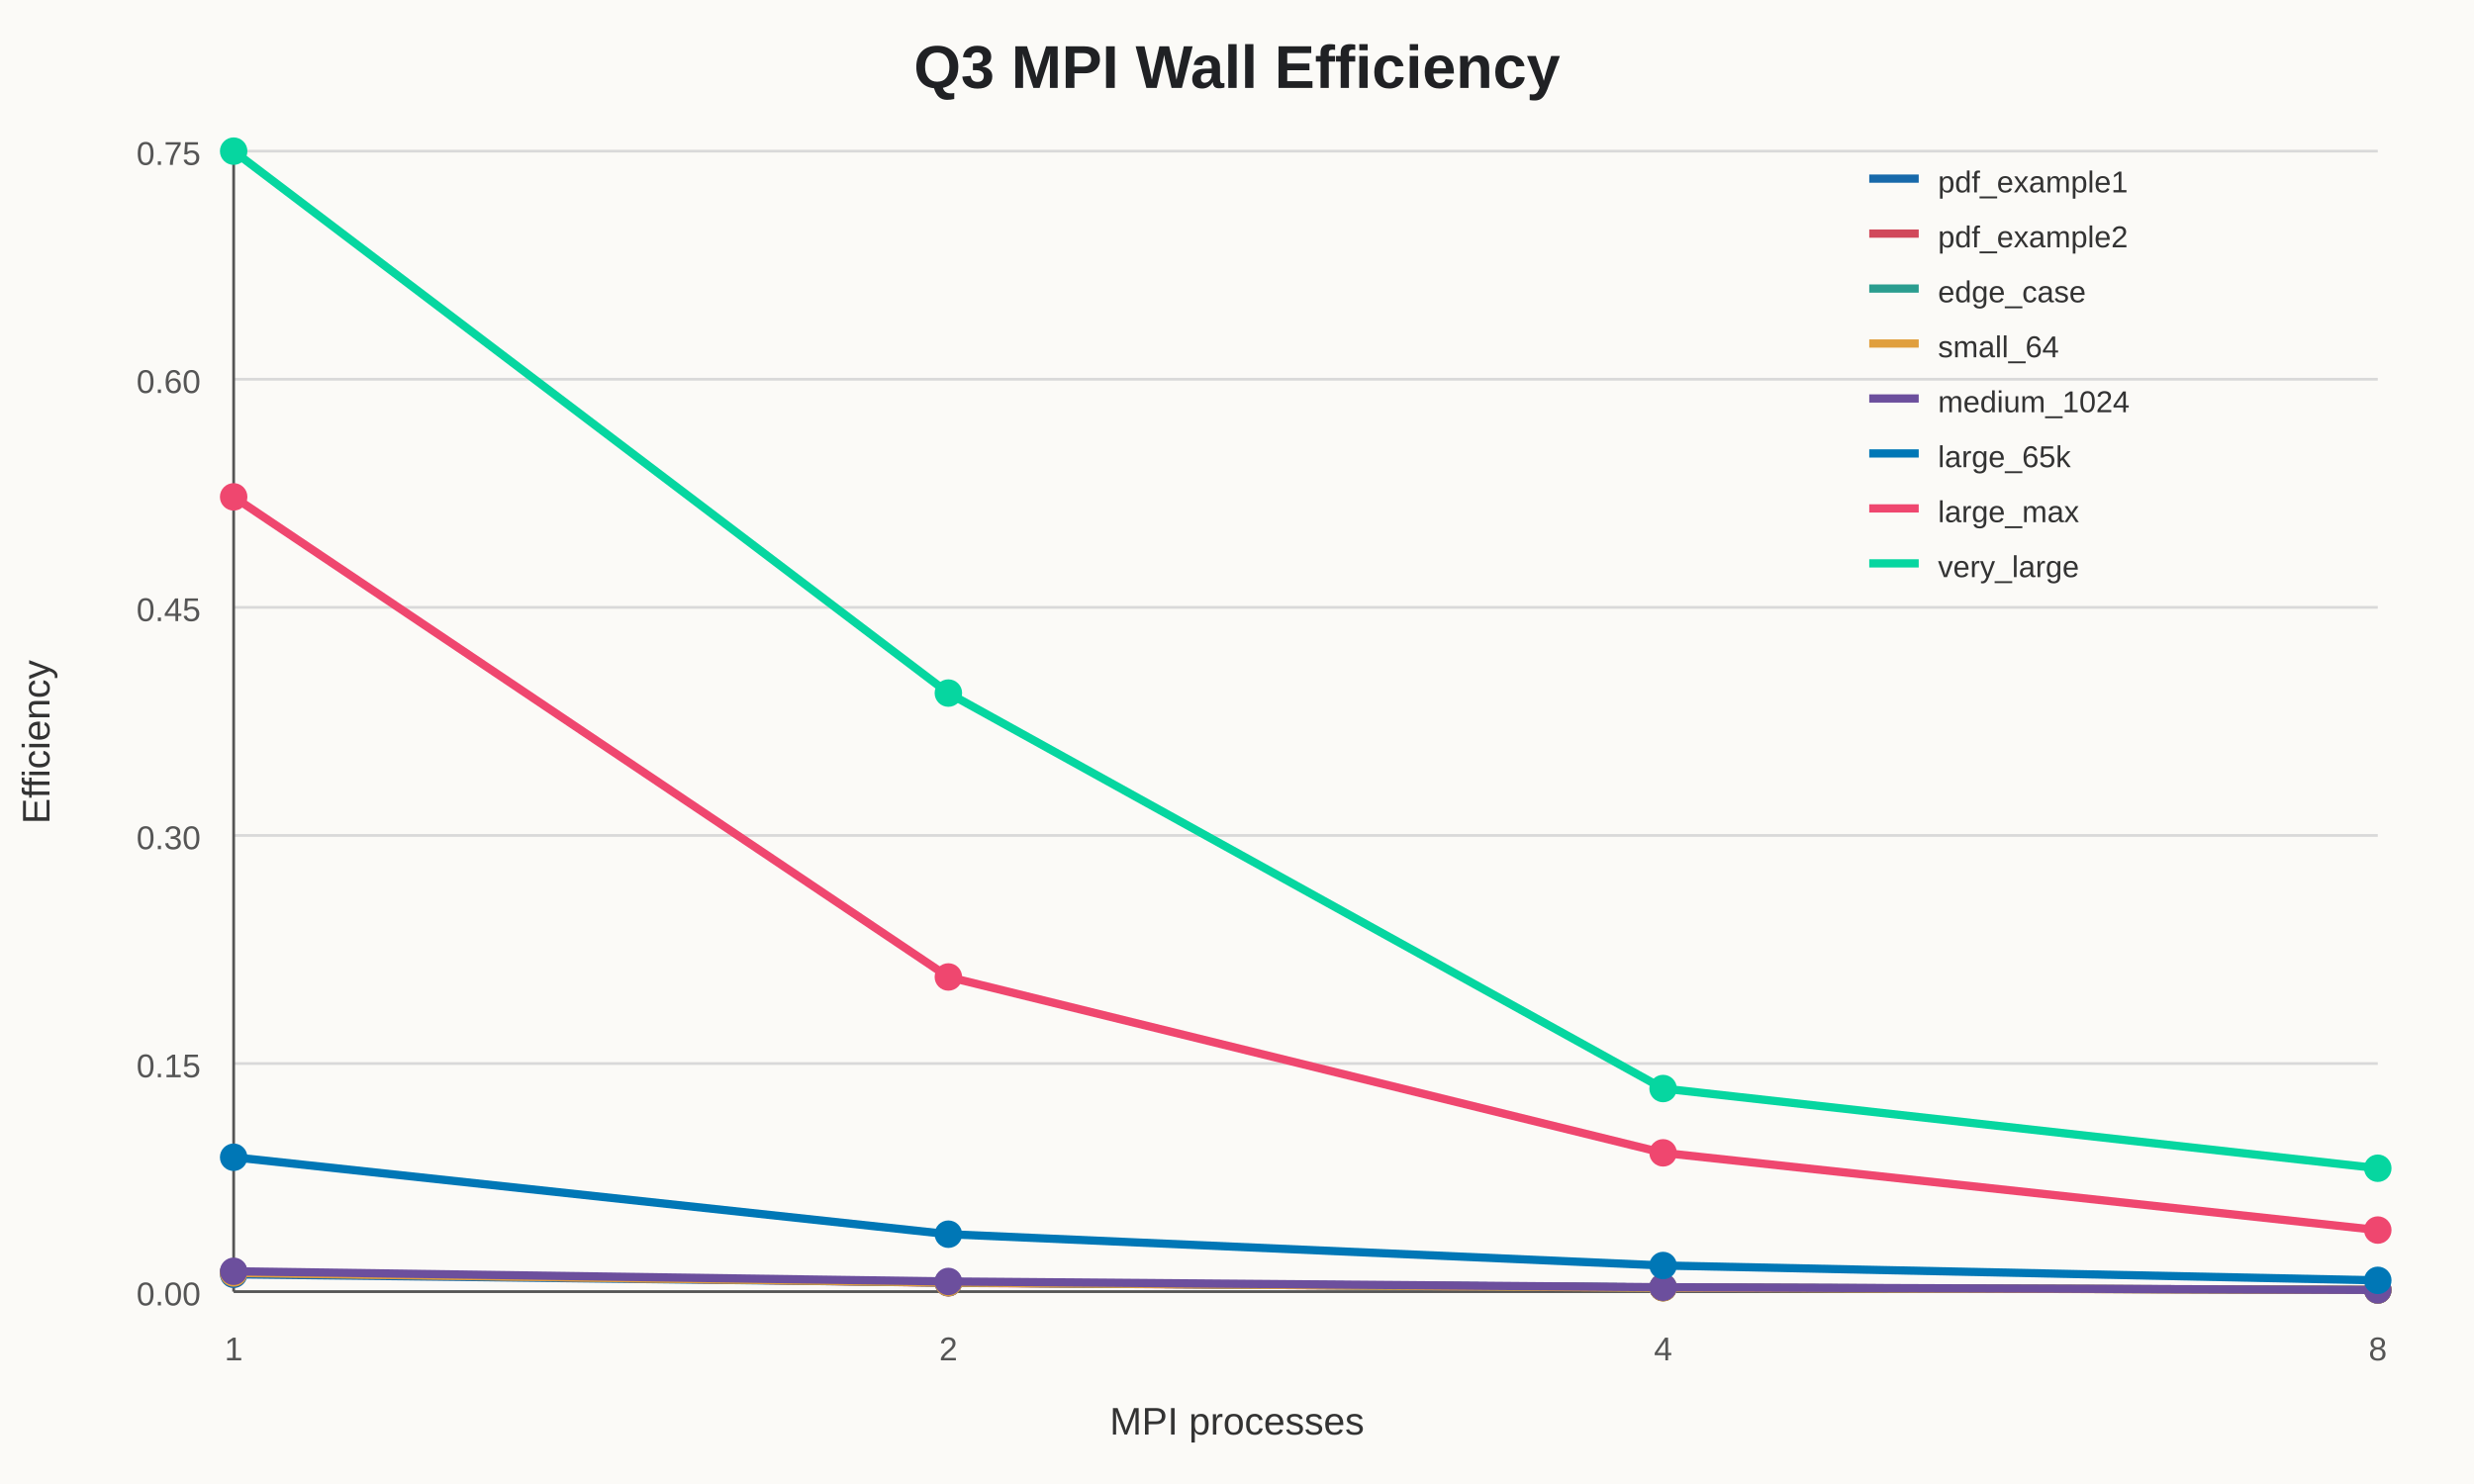
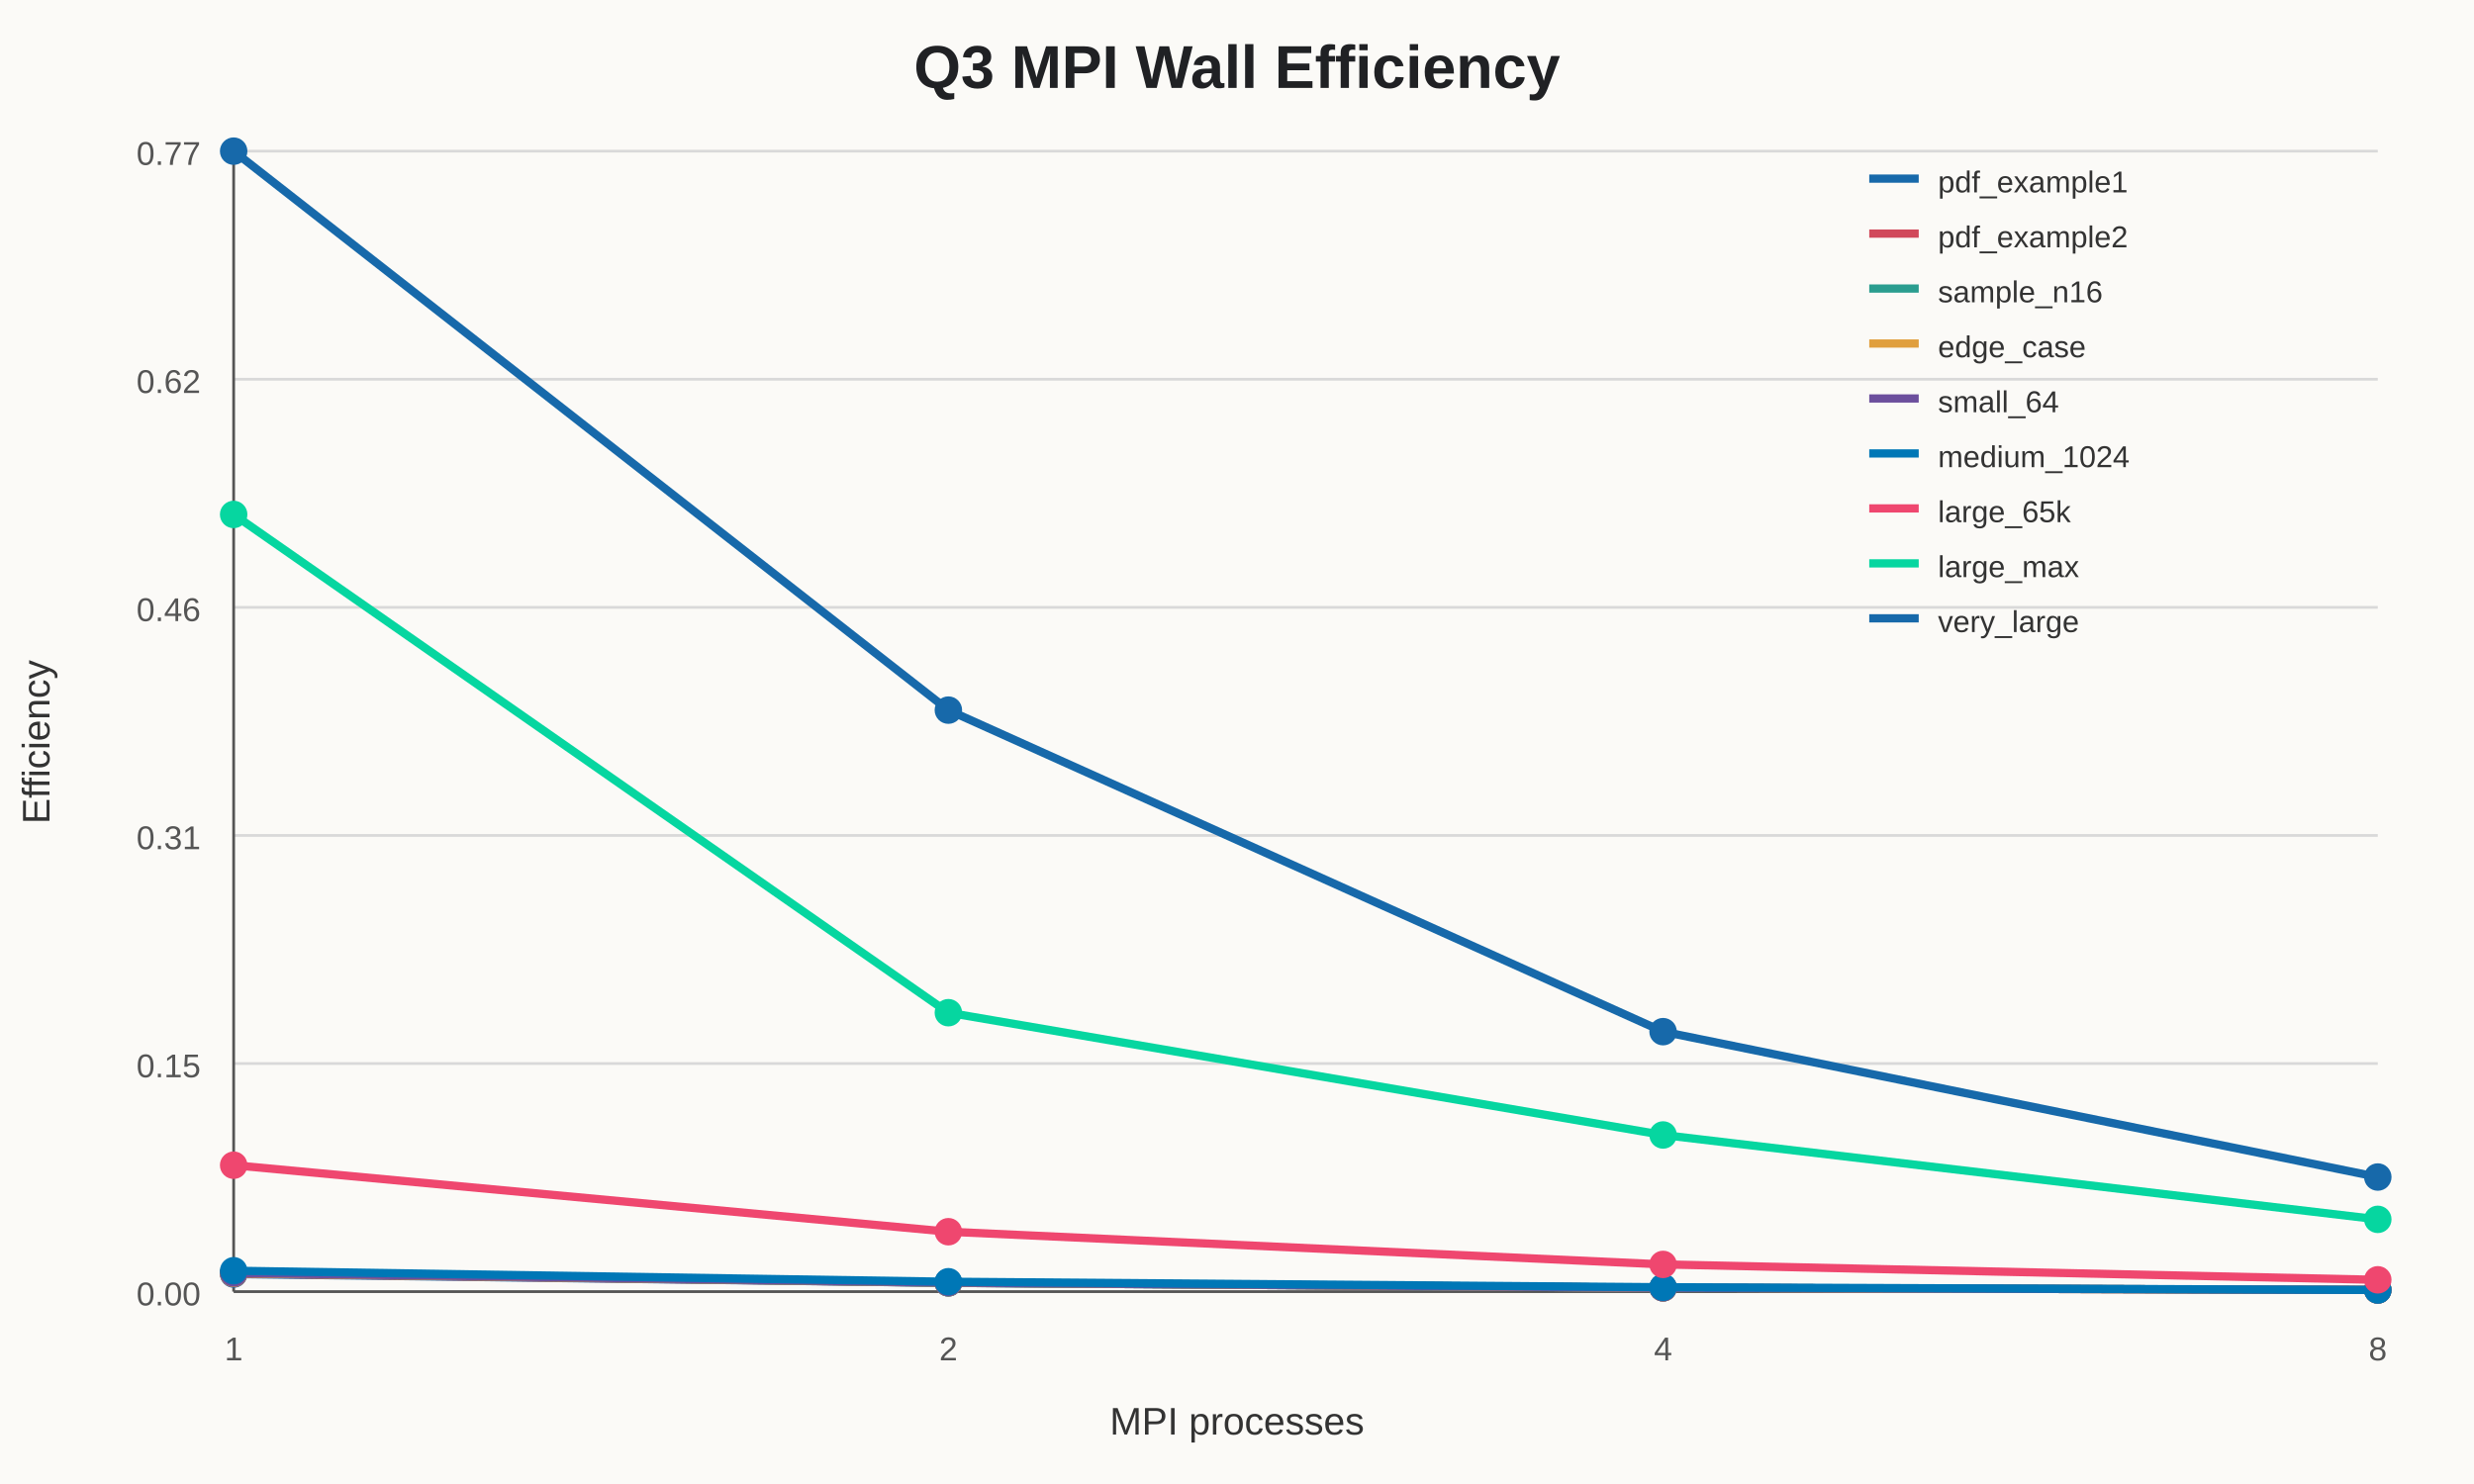
<svg xmlns="http://www.w3.org/2000/svg" width="900" height="540" viewBox="0 0 900 540">
  <rect width="100%" height="100%" fill="#fbfaf7" />
  <text x="450.0" y="32" text-anchor="middle" font-family="Arial" font-size="22" font-weight="bold" fill="#202124">Q3 MPI Wall Efficiency</text>
  <line x1="85" y1="470.0" x2="865" y2="470.0" stroke="#d9d9d9" />
  <text x="73" y="475.0" text-anchor="end" font-family="Arial" font-size="12" fill="#555">0.00</text>
  <line x1="85" y1="387.0" x2="865" y2="387.0" stroke="#d9d9d9" />
  <text x="73" y="392.0" text-anchor="end" font-family="Arial" font-size="12" fill="#555">0.15</text>
  <line x1="85" y1="304.0" x2="865" y2="304.0" stroke="#d9d9d9" />
-   <text x="73" y="309.0" text-anchor="end" font-family="Arial" font-size="12" fill="#555">0.30</text>
+   <text x="73" y="309.0" text-anchor="end" font-family="Arial" font-size="12" fill="#555">0.31</text>
  <line x1="85" y1="221.0" x2="865" y2="221.0" stroke="#d9d9d9" />
-   <text x="73" y="226.0" text-anchor="end" font-family="Arial" font-size="12" fill="#555">0.45</text>
+   <text x="73" y="226.0" text-anchor="end" font-family="Arial" font-size="12" fill="#555">0.46</text>
  <line x1="85" y1="138.0" x2="865" y2="138.0" stroke="#d9d9d9" />
-   <text x="73" y="143.0" text-anchor="end" font-family="Arial" font-size="12" fill="#555">0.60</text>
+   <text x="73" y="143.0" text-anchor="end" font-family="Arial" font-size="12" fill="#555">0.62</text>
  <line x1="85" y1="55.0" x2="865" y2="55.0" stroke="#d9d9d9" />
-   <text x="73" y="60.0" text-anchor="end" font-family="Arial" font-size="12" fill="#555">0.75</text>
+   <text x="73" y="60.0" text-anchor="end" font-family="Arial" font-size="12" fill="#555">0.77</text>
  <line x1="85" y1="55" x2="85" y2="470" stroke="#555" />
  <line x1="85" y1="470" x2="865" y2="470" stroke="#555" />
  <text x="85.0" y="495" text-anchor="middle" font-family="Arial" font-size="12" fill="#555">1</text>
  <text x="345.0" y="495" text-anchor="middle" font-family="Arial" font-size="12" fill="#555">2</text>
  <text x="605.0" y="495" text-anchor="middle" font-family="Arial" font-size="12" fill="#555">4</text>
  <text x="865.0" y="495" text-anchor="middle" font-family="Arial" font-size="12" fill="#555">8</text>
  <text x="450.0" y="522" text-anchor="middle" font-family="Arial" font-size="14" fill="#333">MPI processes</text>
  <text x="18" y="270.0" text-anchor="middle" transform="rotate(-90 18 270.0)" font-family="Arial" font-size="14" fill="#333">Efficiency</text>
-   <polyline points="85.0,463.7 345.0,466.7 605.0,468.5" fill="none" stroke="#1769aa" stroke-width="3" />
-   <circle cx="85.0" cy="463.7" r="5" fill="#1769aa" />
-   <circle cx="345.0" cy="466.7" r="5" fill="#1769aa" />
-   <circle cx="605.0" cy="468.5" r="5" fill="#1769aa" />
-   <polyline points="85.0,463.0 345.0,466.8 605.0,468.5 865.0,469.4" fill="none" stroke="#d1495b" stroke-width="3" />
-   <circle cx="85.0" cy="463.0" r="5" fill="#d1495b" />
+   <polyline points="85.0,463.6 345.0,466.8 605.0,468.6" fill="none" stroke="#1769aa" stroke-width="3" />
+   <circle cx="85.0" cy="463.6" r="5" fill="#1769aa" />
+   <circle cx="345.0" cy="466.8" r="5" fill="#1769aa" />
+   <circle cx="605.0" cy="468.6" r="5" fill="#1769aa" />
+   <polyline points="85.0,463.4 345.0,466.8 605.0,468.6 865.0,469.4" fill="none" stroke="#d1495b" stroke-width="3" />
+   <circle cx="85.0" cy="463.4" r="5" fill="#d1495b" />
  <circle cx="345.0" cy="466.8" r="5" fill="#d1495b" />
-   <circle cx="605.0" cy="468.5" r="5" fill="#d1495b" />
+   <circle cx="605.0" cy="468.6" r="5" fill="#d1495b" />
  <circle cx="865.0" cy="469.4" r="5" fill="#d1495b" />
-   <polyline points="85.0,463.0 345.0,466.7 605.0,468.5 865.0,469.4" fill="none" stroke="#2a9d8f" stroke-width="3" />
-   <circle cx="85.0" cy="463.0" r="5" fill="#2a9d8f" />
-   <circle cx="345.0" cy="466.7" r="5" fill="#2a9d8f" />
-   <circle cx="605.0" cy="468.5" r="5" fill="#2a9d8f" />
+   <polyline points="85.0,463.2 345.0,466.8 605.0,468.6 865.0,469.4" fill="none" stroke="#2a9d8f" stroke-width="3" />
+   <circle cx="85.0" cy="463.2" r="5" fill="#2a9d8f" />
+   <circle cx="345.0" cy="466.8" r="5" fill="#2a9d8f" />
+   <circle cx="605.0" cy="468.6" r="5" fill="#2a9d8f" />
  <circle cx="865.0" cy="469.4" r="5" fill="#2a9d8f" />
-   <polyline points="85.0,463.2 345.0,466.7 605.0,468.6 865.0,469.4" fill="none" stroke="#e09f3e" stroke-width="3" />
-   <circle cx="85.0" cy="463.2" r="5" fill="#e09f3e" />
+   <polyline points="85.0,463.3 345.0,466.7 605.0,468.6 865.0,469.4" fill="none" stroke="#e09f3e" stroke-width="3" />
+   <circle cx="85.0" cy="463.3" r="5" fill="#e09f3e" />
  <circle cx="345.0" cy="466.7" r="5" fill="#e09f3e" />
  <circle cx="605.0" cy="468.6" r="5" fill="#e09f3e" />
  <circle cx="865.0" cy="469.4" r="5" fill="#e09f3e" />
-   <polyline points="85.0,462.6 345.0,466.3 605.0,468.4 865.0,469.4" fill="none" stroke="#6c4f9d" stroke-width="3" />
-   <circle cx="85.0" cy="462.6" r="5" fill="#6c4f9d" />
-   <circle cx="345.0" cy="466.3" r="5" fill="#6c4f9d" />
-   <circle cx="605.0" cy="468.4" r="5" fill="#6c4f9d" />
+   <polyline points="85.0,463.2 345.0,466.7 605.0,468.6 865.0,469.4" fill="none" stroke="#6c4f9d" stroke-width="3" />
+   <circle cx="85.0" cy="463.2" r="5" fill="#6c4f9d" />
+   <circle cx="345.0" cy="466.7" r="5" fill="#6c4f9d" />
+   <circle cx="605.0" cy="468.6" r="5" fill="#6c4f9d" />
  <circle cx="865.0" cy="469.4" r="5" fill="#6c4f9d" />
-   <polyline points="85.0,421.1 345.0,449.1 605.0,460.5 865.0,465.9" fill="none" stroke="#0077b6" stroke-width="3" />
-   <circle cx="85.0" cy="421.1" r="5" fill="#0077b6" />
-   <circle cx="345.0" cy="449.1" r="5" fill="#0077b6" />
-   <circle cx="605.0" cy="460.5" r="5" fill="#0077b6" />
-   <circle cx="865.0" cy="465.9" r="5" fill="#0077b6" />
-   <polyline points="85.0,180.8 345.0,355.5 605.0,419.5 865.0,447.6" fill="none" stroke="#ef476f" stroke-width="3" />
-   <circle cx="85.0" cy="180.8" r="5" fill="#ef476f" />
-   <circle cx="345.0" cy="355.5" r="5" fill="#ef476f" />
-   <circle cx="605.0" cy="419.5" r="5" fill="#ef476f" />
-   <circle cx="865.0" cy="447.6" r="5" fill="#ef476f" />
-   <polyline points="85.0,55.0 345.0,252.2 605.0,396.1 865.0,425.1" fill="none" stroke="#06d6a0" stroke-width="3" />
-   <circle cx="85.0" cy="55.0" r="5" fill="#06d6a0" />
-   <circle cx="345.0" cy="252.2" r="5" fill="#06d6a0" />
-   <circle cx="605.0" cy="396.1" r="5" fill="#06d6a0" />
-   <circle cx="865.0" cy="425.1" r="5" fill="#06d6a0" />
+   <polyline points="85.0,462.4 345.0,466.4 605.0,468.4 865.0,469.4" fill="none" stroke="#0077b6" stroke-width="3" />
+   <circle cx="85.0" cy="462.4" r="5" fill="#0077b6" />
+   <circle cx="345.0" cy="466.4" r="5" fill="#0077b6" />
+   <circle cx="605.0" cy="468.4" r="5" fill="#0077b6" />
+   <circle cx="865.0" cy="469.4" r="5" fill="#0077b6" />
+   <polyline points="85.0,424.0 345.0,448.2 605.0,460.1 865.0,465.7" fill="none" stroke="#ef476f" stroke-width="3" />
+   <circle cx="85.0" cy="424.0" r="5" fill="#ef476f" />
+   <circle cx="345.0" cy="448.2" r="5" fill="#ef476f" />
+   <circle cx="605.0" cy="460.1" r="5" fill="#ef476f" />
+   <circle cx="865.0" cy="465.7" r="5" fill="#ef476f" />
+   <polyline points="85.0,187.2 345.0,368.5 605.0,413.0 865.0,443.7" fill="none" stroke="#06d6a0" stroke-width="3" />
+   <circle cx="85.0" cy="187.2" r="5" fill="#06d6a0" />
+   <circle cx="345.0" cy="368.5" r="5" fill="#06d6a0" />
+   <circle cx="605.0" cy="413.0" r="5" fill="#06d6a0" />
+   <circle cx="865.0" cy="443.7" r="5" fill="#06d6a0" />
+   <polyline points="85.0,55.0 345.0,258.4 605.0,375.4 865.0,428.3" fill="none" stroke="#1769aa" stroke-width="3" />
+   <circle cx="85.0" cy="55.0" r="5" fill="#1769aa" />
+   <circle cx="345.0" cy="258.4" r="5" fill="#1769aa" />
+   <circle cx="605.0" cy="375.4" r="5" fill="#1769aa" />
+   <circle cx="865.0" cy="428.3" r="5" fill="#1769aa" />
  <line x1="680" y1="65" x2="698" y2="65" stroke="#1769aa" stroke-width="3" />
  <text x="705" y="70" font-family="Arial" font-size="11" fill="#333">pdf_example1</text>
  <line x1="680" y1="85" x2="698" y2="85" stroke="#d1495b" stroke-width="3" />
  <text x="705" y="90" font-family="Arial" font-size="11" fill="#333">pdf_example2</text>
  <line x1="680" y1="105" x2="698" y2="105" stroke="#2a9d8f" stroke-width="3" />
-   <text x="705" y="110" font-family="Arial" font-size="11" fill="#333">edge_case</text>
+   <text x="705" y="110" font-family="Arial" font-size="11" fill="#333">sample_n16</text>
  <line x1="680" y1="125" x2="698" y2="125" stroke="#e09f3e" stroke-width="3" />
-   <text x="705" y="130" font-family="Arial" font-size="11" fill="#333">small_64</text>
+   <text x="705" y="130" font-family="Arial" font-size="11" fill="#333">edge_case</text>
  <line x1="680" y1="145" x2="698" y2="145" stroke="#6c4f9d" stroke-width="3" />
-   <text x="705" y="150" font-family="Arial" font-size="11" fill="#333">medium_1024</text>
+   <text x="705" y="150" font-family="Arial" font-size="11" fill="#333">small_64</text>
  <line x1="680" y1="165" x2="698" y2="165" stroke="#0077b6" stroke-width="3" />
-   <text x="705" y="170" font-family="Arial" font-size="11" fill="#333">large_65k</text>
+   <text x="705" y="170" font-family="Arial" font-size="11" fill="#333">medium_1024</text>
  <line x1="680" y1="185" x2="698" y2="185" stroke="#ef476f" stroke-width="3" />
-   <text x="705" y="190" font-family="Arial" font-size="11" fill="#333">large_max</text>
+   <text x="705" y="190" font-family="Arial" font-size="11" fill="#333">large_65k</text>
  <line x1="680" y1="205" x2="698" y2="205" stroke="#06d6a0" stroke-width="3" />
-   <text x="705" y="210" font-family="Arial" font-size="11" fill="#333">very_large</text>
+   <text x="705" y="210" font-family="Arial" font-size="11" fill="#333">large_max</text>
+   <line x1="680" y1="225" x2="698" y2="225" stroke="#1769aa" stroke-width="3" />
+   <text x="705" y="230" font-family="Arial" font-size="11" fill="#333">very_large</text>
</svg>
